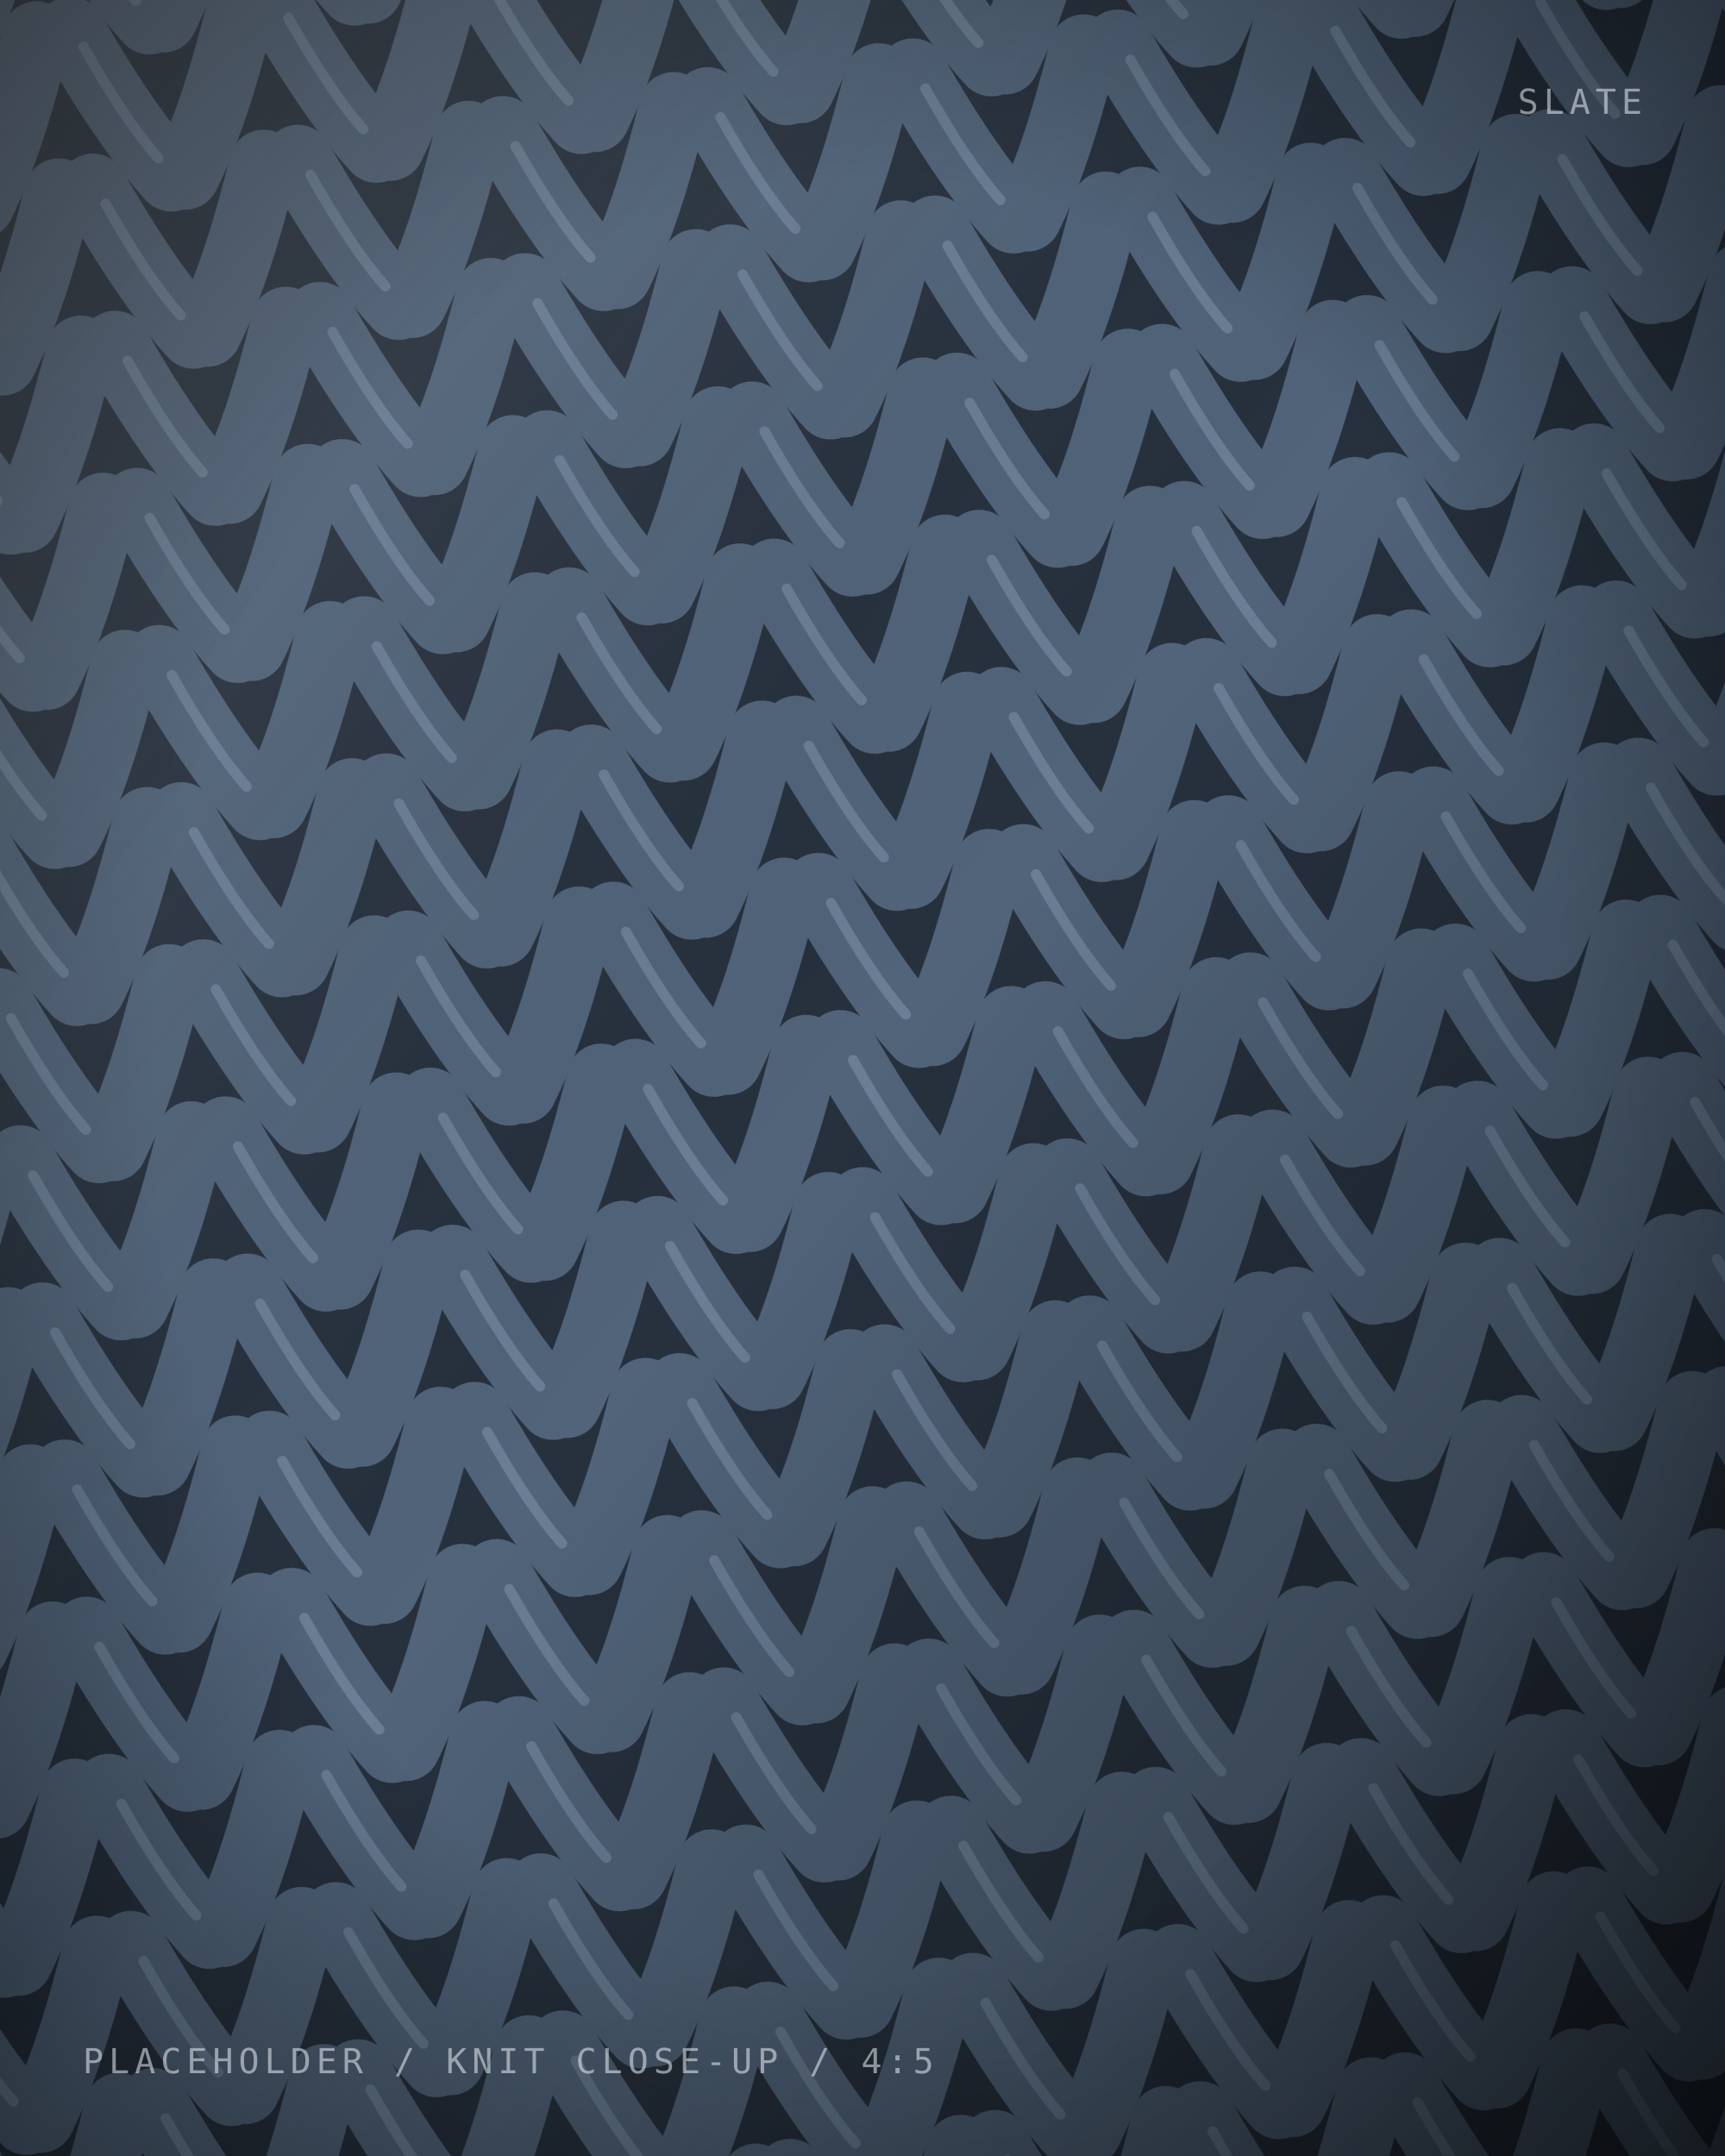
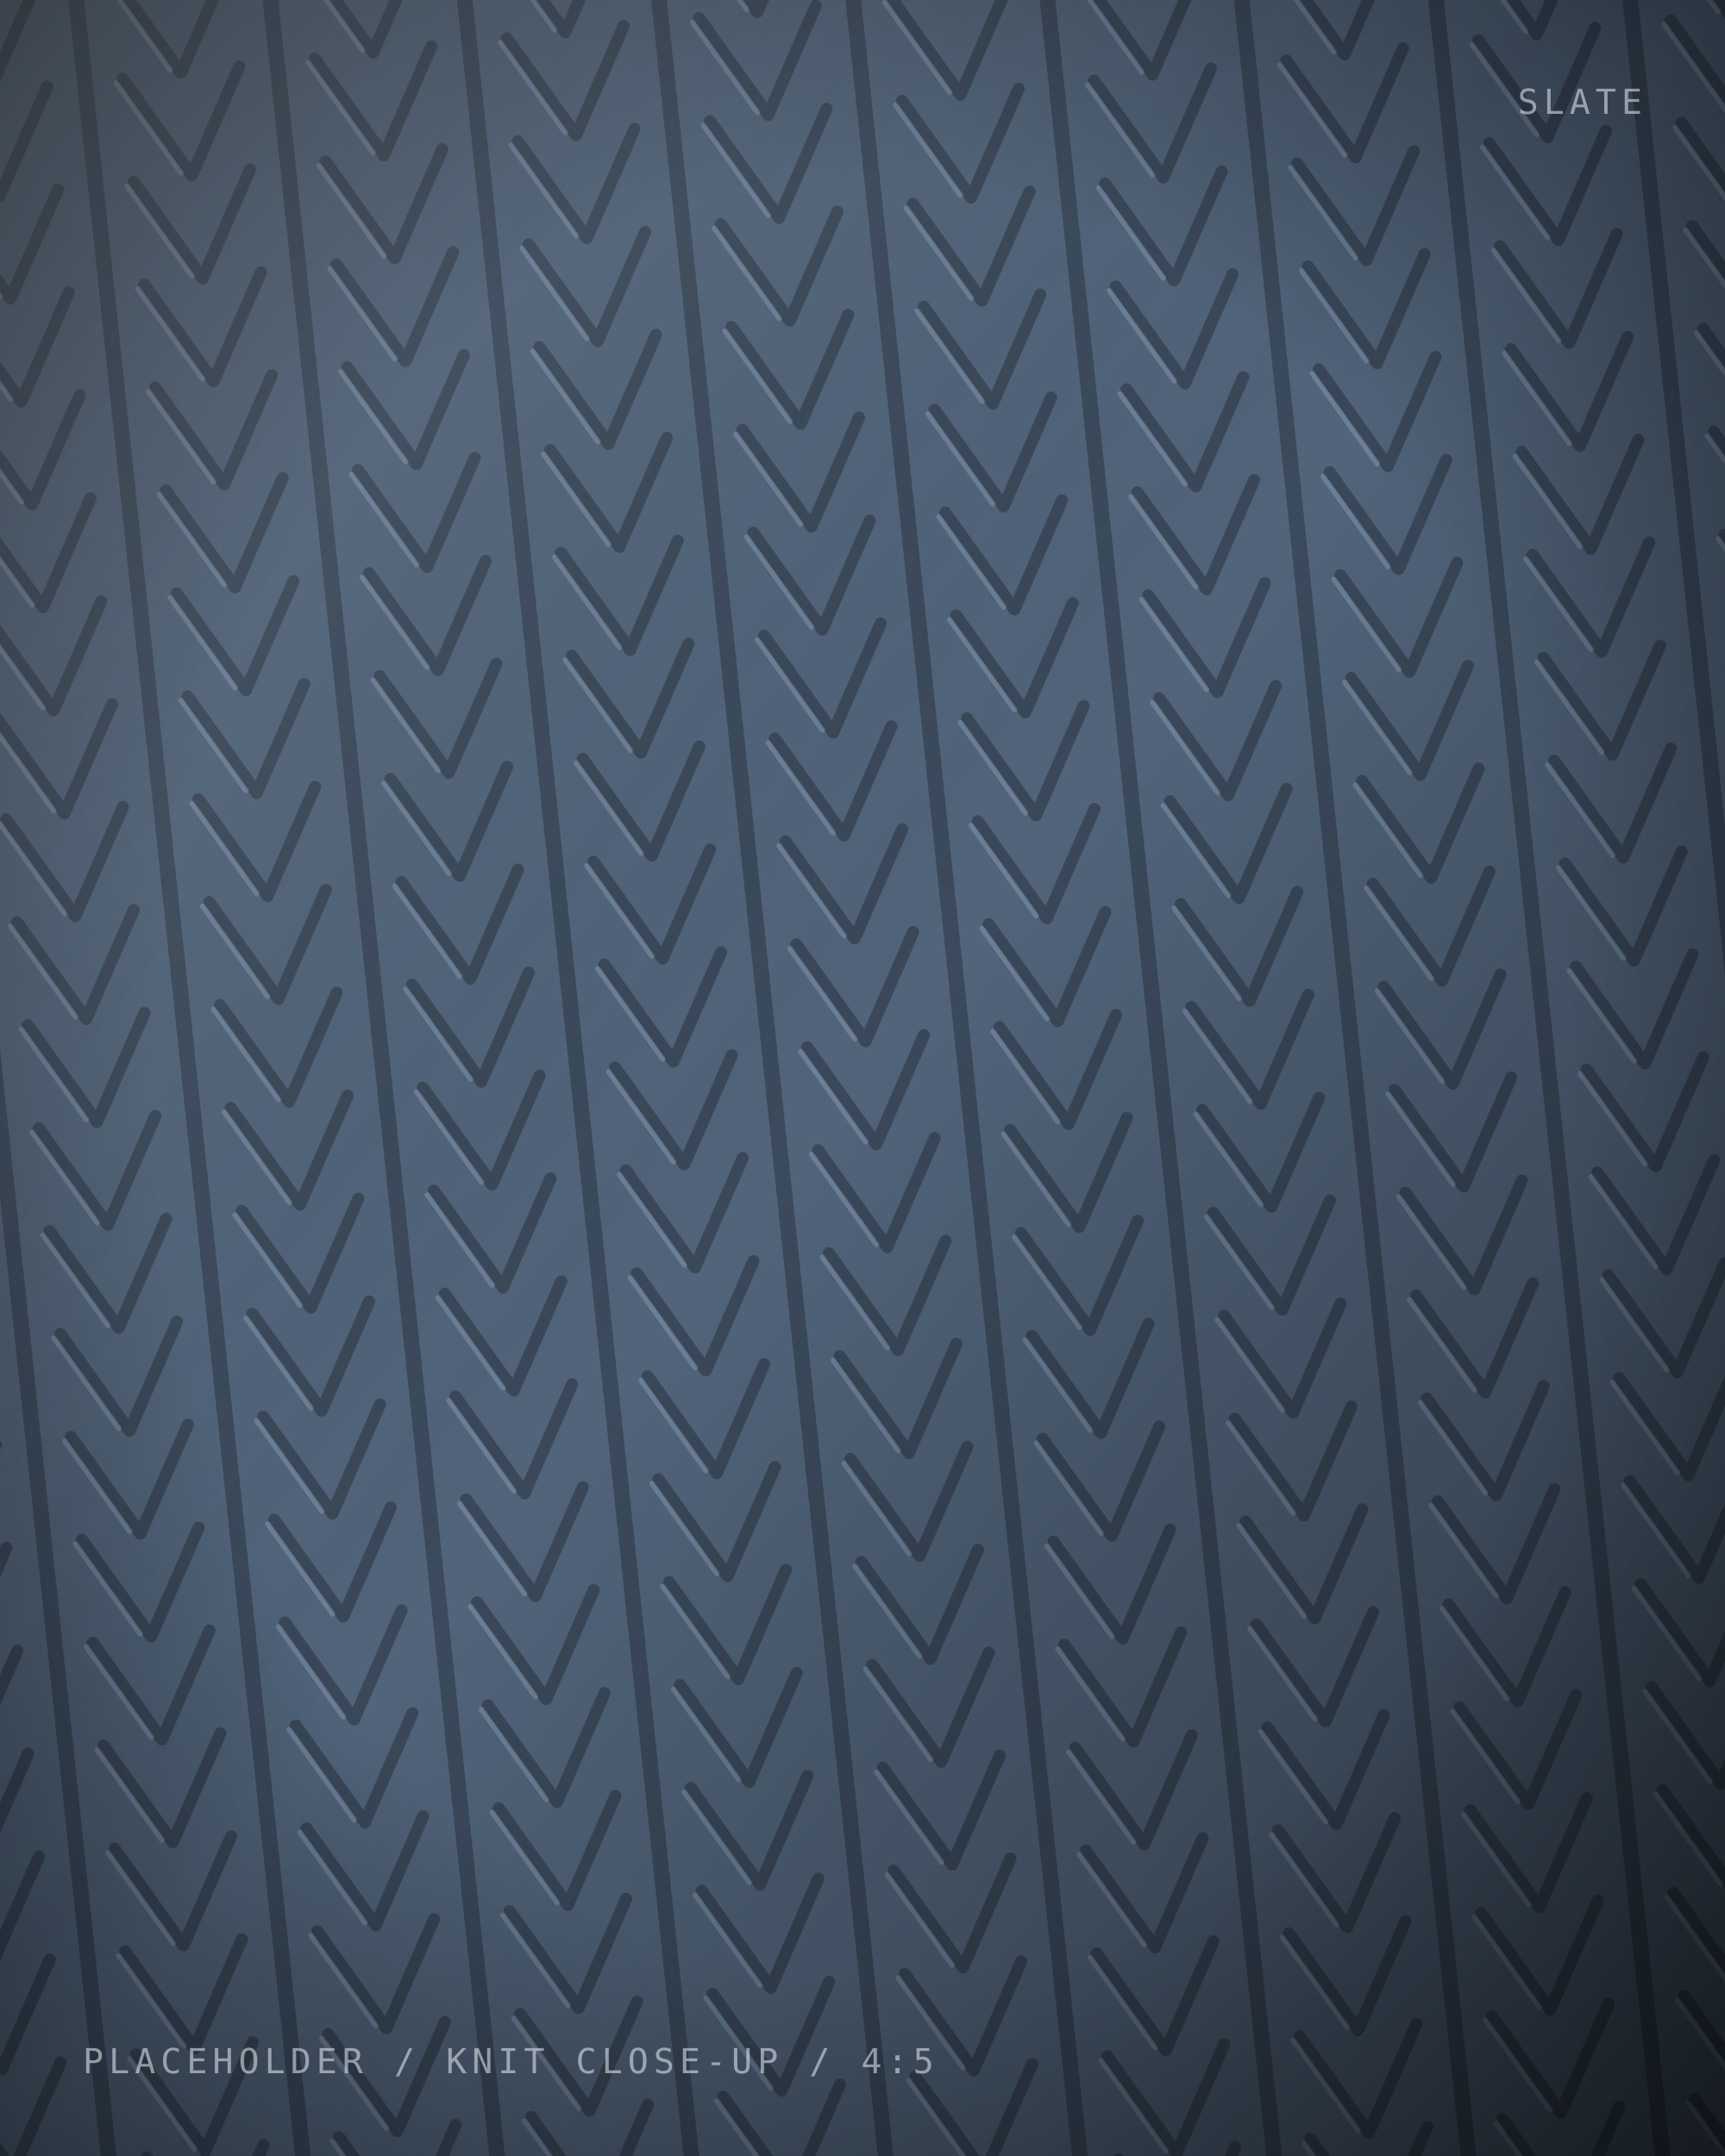
<svg xmlns="http://www.w3.org/2000/svg" viewBox="0 0 1000 1250" width="1000" height="1250">
  <defs>
    <linearGradient id="t-bg" x1="0" y1="0" x2="0.4" y2="1">
      <stop offset="0" stop-color="#161c24" />
      <stop offset="1" stop-color="#0d1117" />
    </linearGradient>
    <radialGradient id="t-glow" cx="0.5" cy="0.42" r="0.6">
      <stop offset="0" stop-color="#7d93ab" stop-opacity="0.22" />
      <stop offset="1" stop-color="#7d93ab" stop-opacity="0" />
    </radialGradient>
    <radialGradient id="t-vig" cx="0.5" cy="0.5" r="0.75">
      <stop offset="0.55" stop-color="#000" stop-opacity="0" />
      <stop offset="1" stop-color="#000" stop-opacity="0.55" />
    </radialGradient>
  </defs>
  <rect width="1000" height="1250" fill="url(#t-bg)" />
  <rect width="1000" height="1250" fill="url(#t-glow)" />
  <defs>
-     <pattern id="k" width="120" height="92" patternUnits="userSpaceOnUse" patternTransform="rotate(-8 500 625)">
-       <rect width="120" height="92" fill="#27313e" />
-       <path d="M 10 -40 Q 34 20 56 52" fill="none" stroke="#51647a" stroke-width="40" stroke-linecap="round" />
-       <path d="M 110 -40 Q 86 20 64 52" fill="none" stroke="#51647a" stroke-width="40" stroke-linecap="round" />
-       <path d="M 10 52 Q 34 112 56 144" fill="none" stroke="#51647a" stroke-width="40" stroke-linecap="round" />
-       <path d="M 110 52 Q 86 112 64 144" fill="none" stroke="#51647a" stroke-width="40" stroke-linecap="round" />
-       <path d="M 16 -30 Q 34 16 50 40" fill="none" stroke="#7d93ab" stroke-opacity="0.55" stroke-width="6" stroke-linecap="round" />
-       <path d="M 16 62 Q 34 108 50 132" fill="none" stroke="#7d93ab" stroke-opacity="0.55" stroke-width="6" stroke-linecap="round" />
+     <pattern id="k" width="112" height="60" patternUnits="userSpaceOnUse" patternTransform="rotate(-6 500 625)">
+       <rect width="112" height="60" fill="#51647a" />
+       <path d="M 56 4 L 22 -56 M 56 4 L 90 -56" fill="none" stroke="#27313e" stroke-opacity="0.55" stroke-width="7" stroke-linecap="round" />
+       <path d="M 50 2 L 18 -54" fill="none" stroke="#7d93ab" stroke-opacity="0.6" stroke-width="3" stroke-linecap="round" />
+       <path d="M 56 64 L 22 4 M 56 64 L 90 4" fill="none" stroke="#27313e" stroke-opacity="0.55" stroke-width="7" stroke-linecap="round" />
+       <path d="M 50 62 L 18 6" fill="none" stroke="#7d93ab" stroke-opacity="0.6" stroke-width="3" stroke-linecap="round" />
+       <path d="M 56 124 L 22 64 M 56 124 L 90 64" fill="none" stroke="#27313e" stroke-opacity="0.55" stroke-width="7" stroke-linecap="round" />
+       <path d="M 50 122 L 18 66" fill="none" stroke="#7d93ab" stroke-opacity="0.6" stroke-width="3" stroke-linecap="round" />
+       <path d="M 0 0 V 60 M 112 0 V 60" stroke="#27313e" stroke-opacity="0.5" stroke-width="9" />
    </pattern>
    <linearGradient id="kl" x1="0" y1="0" x2="1" y2="1">
      <stop offset="0" stop-color="#fff" stop-opacity="0.18" />
      <stop offset="0.5" stop-color="#000" stop-opacity="0" />
      <stop offset="1" stop-color="#000" stop-opacity="0.5" />
    </linearGradient>
  </defs>
  <rect x="-100" y="-100" width="1200" height="1450" fill="url(#k)" />
  <rect width="1000" height="1250" fill="url(#kl)" />
  <rect width="1000" height="1250" fill="url(#t-vig)" />
  <g font-family="ui-monospace, Menlo, Consolas, monospace" font-size="20" letter-spacing="3" fill="#e9eff4" fill-opacity="0.55">
    <text x="48" y="1202">PLACEHOLDER / KNIT CLOSE-UP / 4:5</text>
    <text x="952" y="66" text-anchor="end">SLATE</text>
  </g>
</svg>
